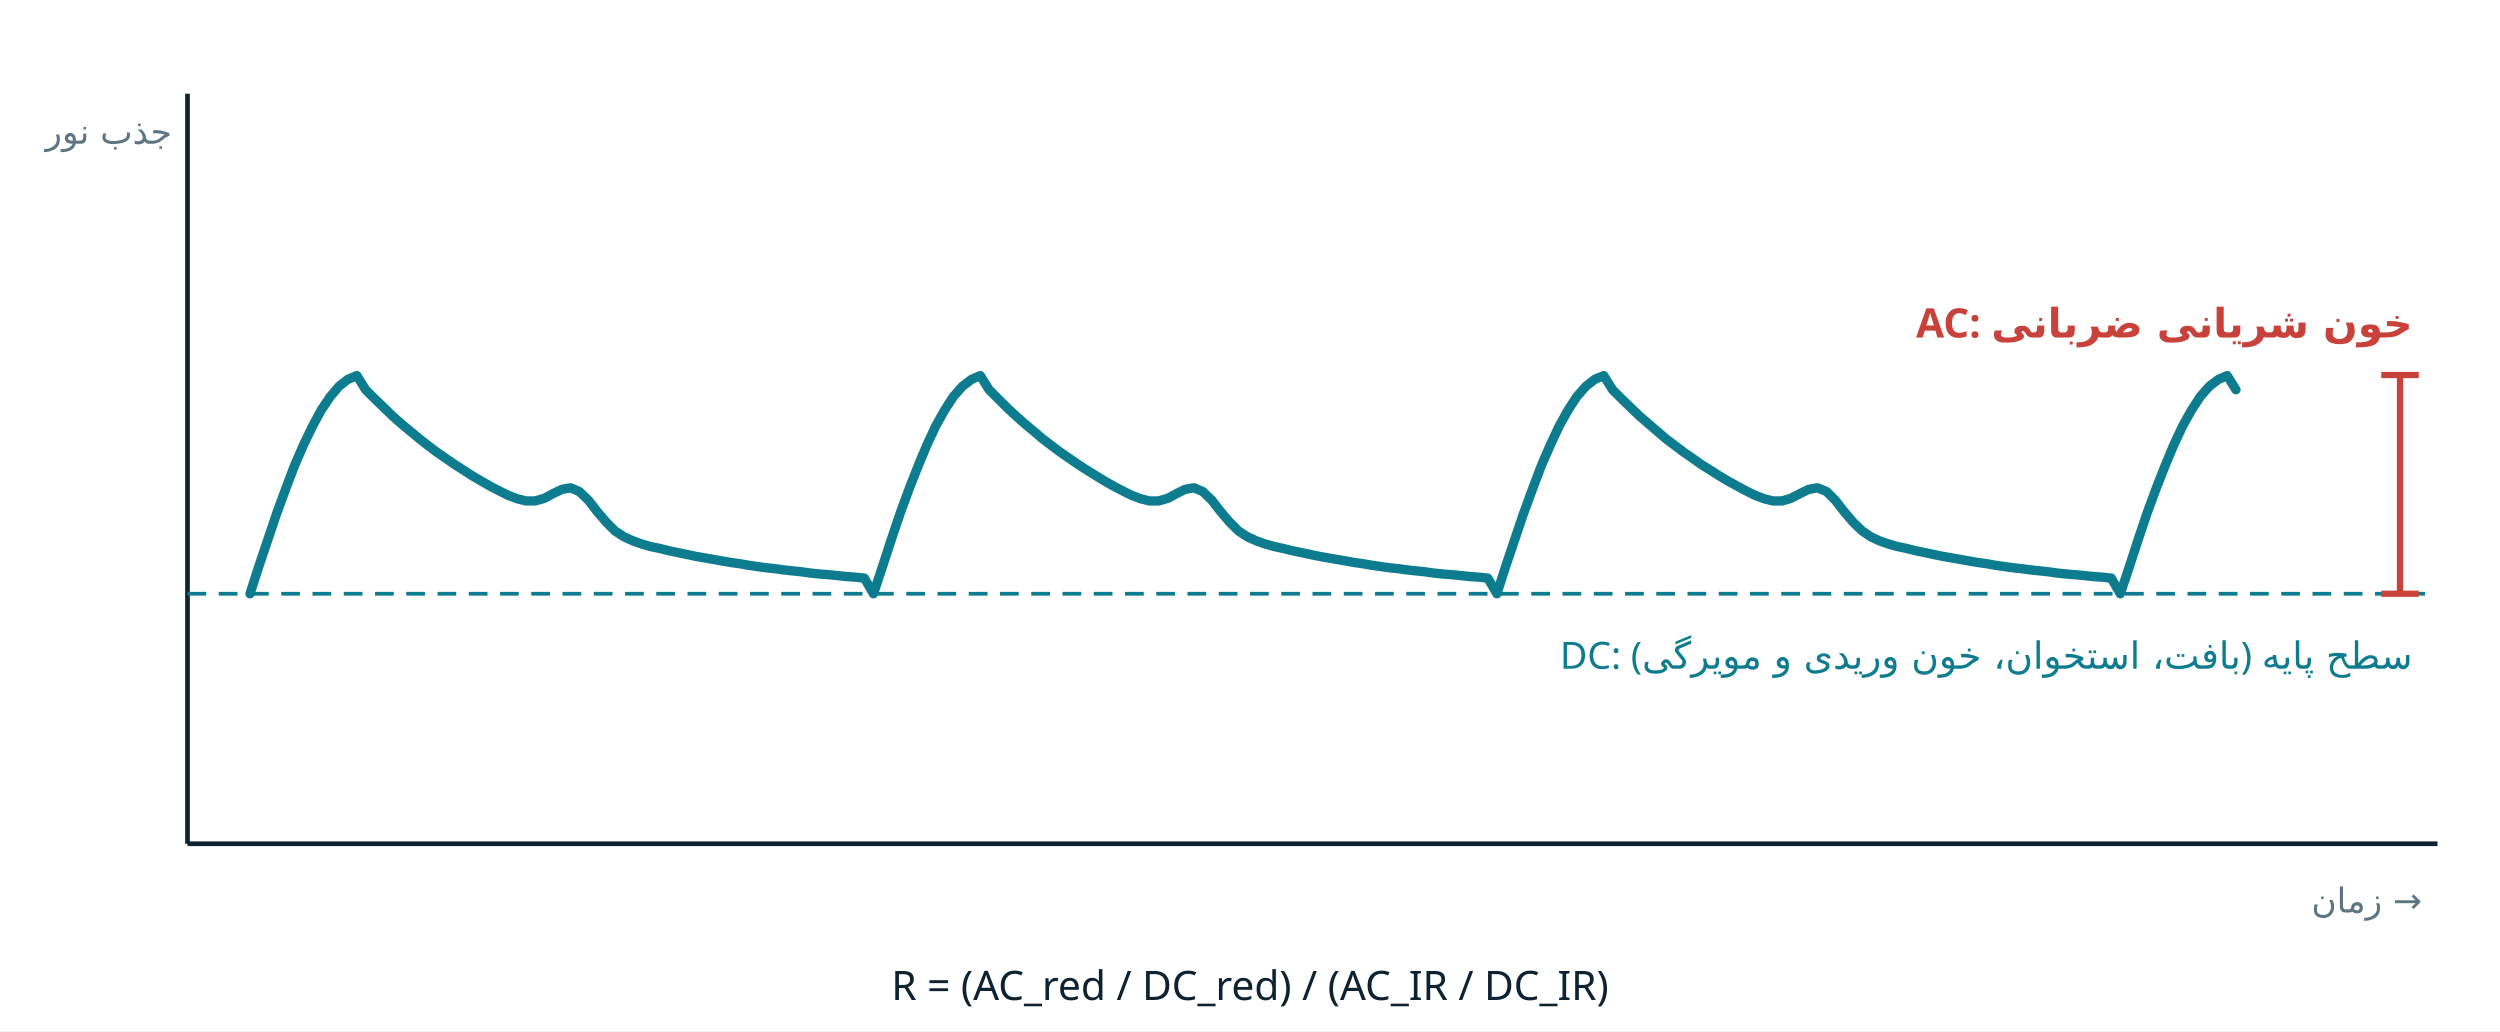
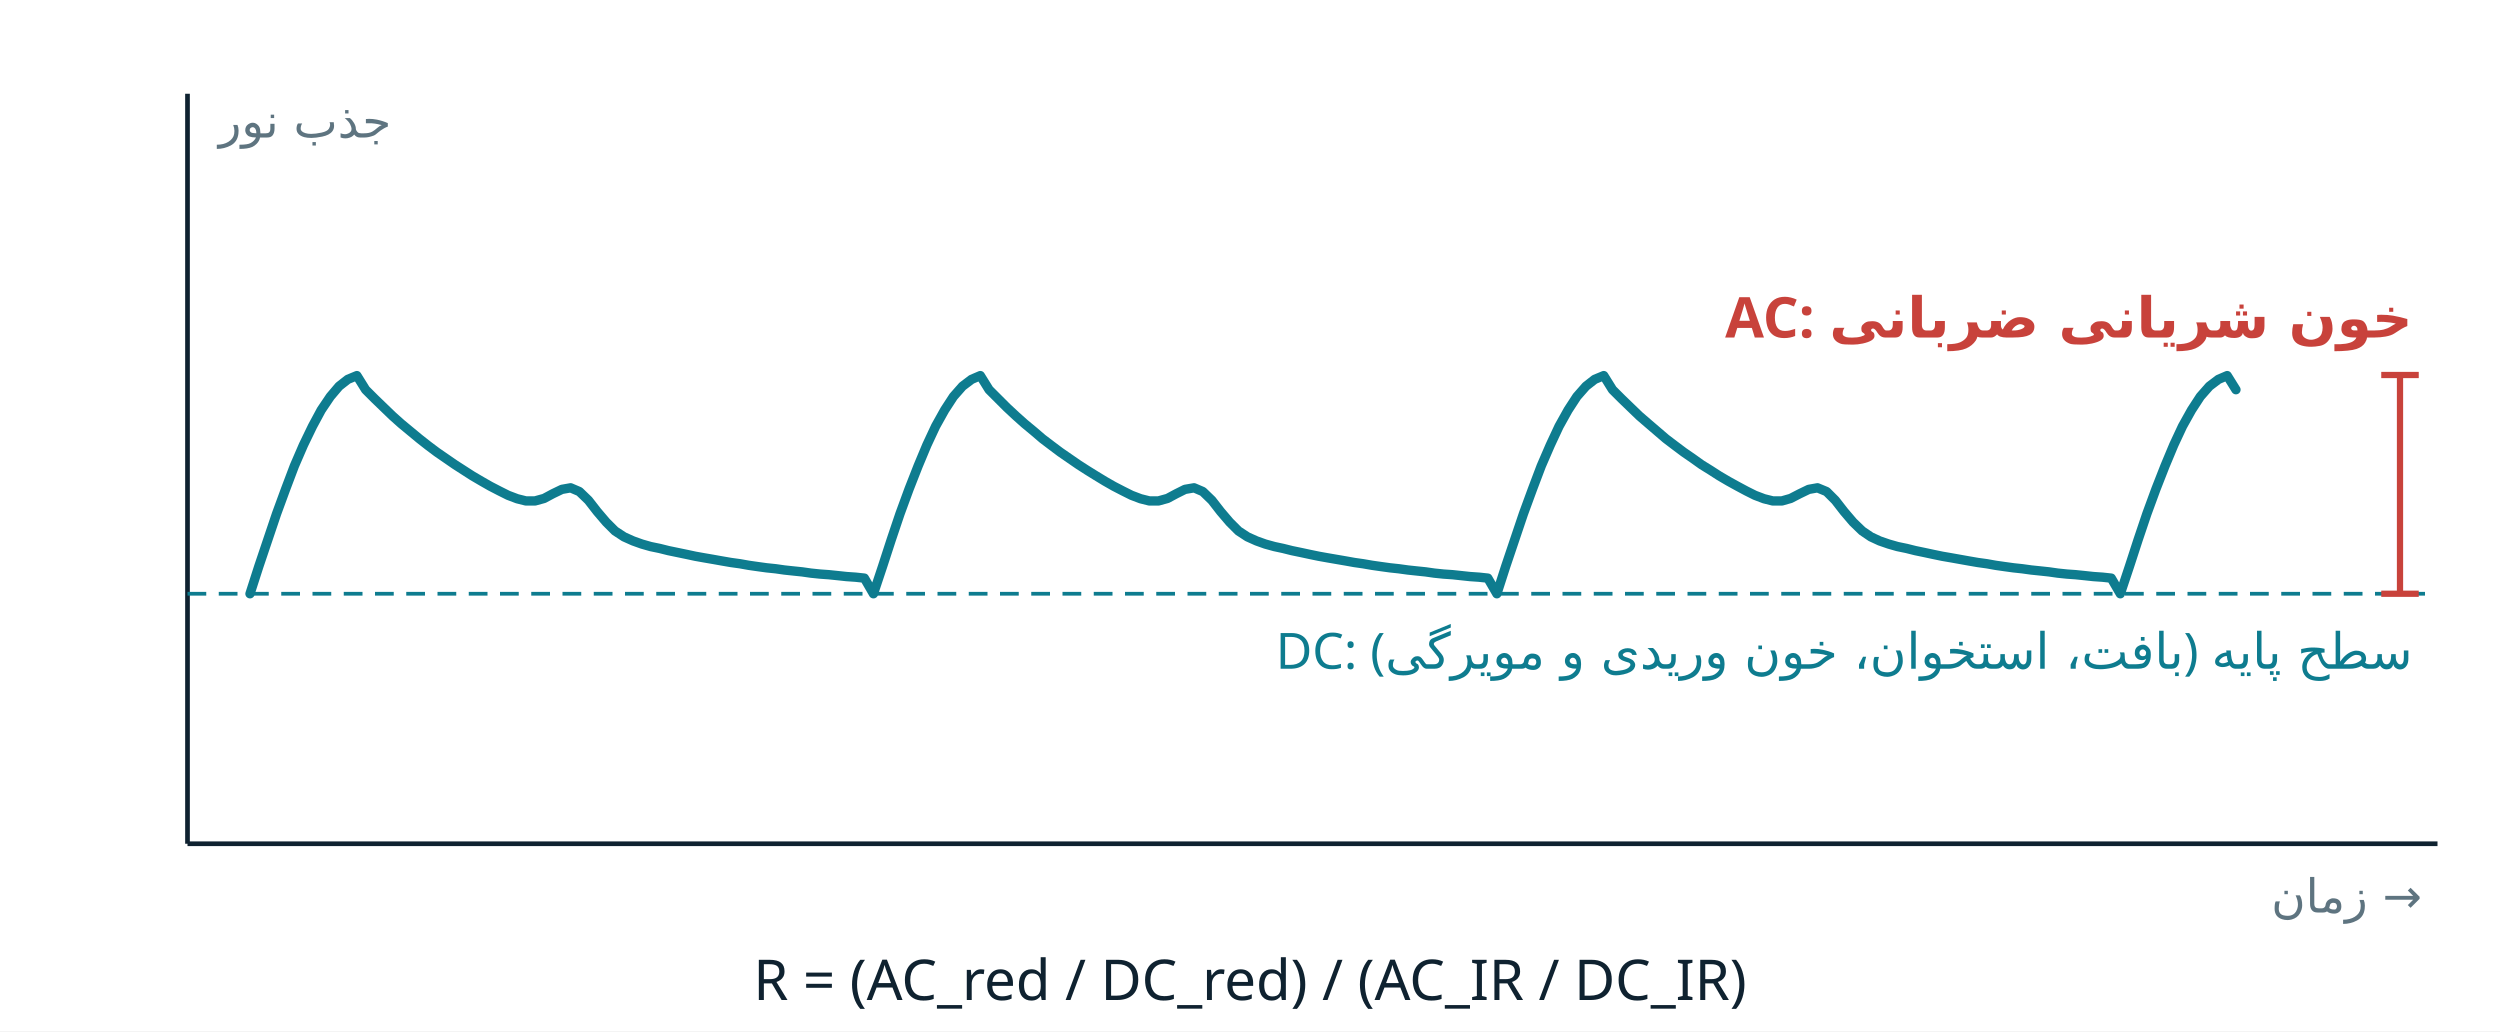
<svg xmlns="http://www.w3.org/2000/svg" viewBox="0 0 800 330" font-family="Vazirmatn,system-ui,sans-serif">
  <rect width="800" height="330" fill="#fff" />
  <line x1="60" y1="270" x2="780" y2="270" stroke="#0F2230" stroke-width="1.5" />
  <line x1="60" y1="30" x2="60" y2="270" stroke="#0F2230" stroke-width="1.5" />
  <line x1="60" y1="190" x2="780" y2="190" stroke="#0E7C8F" stroke-width="1.2" stroke-dasharray="6,4" />
  <path d="M 80.0 210.0 L 82.8 201.3 L 85.7 192.7 L 88.5 184.4 L 91.4 176.5 L 94.2 169.1 L 97.1 162.4 L 100.0 156.4 L 102.8 151.2 L 105.7 146.9 L 108.5 143.6 L 111.3 141.4 L 114.2 140.2 L 117.0 144.7 L 119.9 147.6 L 122.8 150.4 L 125.6 153.1 L 128.4 155.6 L 131.3 158.0 L 134.2 160.4 L 137.0 162.6 L 139.8 164.7 L 142.7 166.7 L 145.6 168.7 L 148.4 170.5 L 151.2 172.3 L 154.1 174.0 L 156.9 175.6 L 159.8 177.1 L 162.6 178.5 L 165.5 179.6 L 168.3 180.3 L 171.2 180.3 L 174.1 179.5 L 176.9 178.0 L 179.8 176.6 L 182.6 176.1 L 185.4 177.3 L 188.3 180.1 L 191.1 183.7 L 194.0 187.1 L 196.8 189.9 L 199.7 191.8 L 202.6 193.1 L 205.4 194.1 L 208.2 194.9 L 211.1 195.5 L 213.9 196.2 L 216.8 196.8 L 219.7 197.4 L 222.5 198.0 L 225.3 198.5 L 228.2 199.0 L 231.0 199.5 L 233.9 200.0 L 236.8 200.4 L 239.6 200.9 L 242.4 201.3 L 245.3 201.7 L 248.2 202.0 L 251.0 202.4 L 253.8 202.7 L 256.7 203.0 L 259.5 203.4 L 262.4 203.7 L 265.2 203.9 L 268.1 204.2 L 270.9 204.5 L 273.8 204.7 L 276.6 205.0 L 279.5 210.0 L 282.4 201.3 L 285.2 192.7 L 288.0 184.4 L 290.9 176.5 L 293.8 169.1 L 296.6 162.4 L 299.4 156.4 L 302.3 151.2 L 305.1 146.9 L 308.0 143.6 L 310.9 141.4 L 313.7 140.2 L 316.5 144.7 L 319.4 147.6 L 322.2 150.4 L 325.1 153.1 L 327.9 155.6 L 330.8 158.0 L 333.6 160.4 L 336.5 162.6 L 339.3 164.7 L 342.2 166.7 L 345.1 168.7 L 347.9 170.5 L 350.8 172.3 L 353.6 174.0 L 356.4 175.6 L 359.3 177.1 L 362.1 178.5 L 365.0 179.6 L 367.8 180.3 L 370.7 180.3 L 373.6 179.5 L 376.4 178.0 L 379.2 176.6 L 382.1 176.1 L 384.9 177.3 L 387.8 180.1 L 390.6 183.7 L 393.5 187.1 L 396.3 189.9 L 399.2 191.8 L 402.1 193.1 L 404.9 194.1 L 407.8 194.9 L 410.6 195.5 L 413.4 196.2 L 416.3 196.8 L 419.1 197.4 L 422.0 198.0 L 424.8 198.5 L 427.7 199.0 L 430.6 199.5 L 433.4 200.0 L 436.2 200.4 L 439.1 200.9 L 441.9 201.3 L 444.8 201.7 L 447.6 202.0 L 450.5 202.4 L 453.3 202.7 L 456.2 203.0 L 459.0 203.4 L 461.9 203.7 L 464.8 203.9 L 467.6 204.2 L 470.4 204.5 L 473.3 204.7 L 476.1 205.0 L 479.0 210.0 L 481.8 201.3 L 484.7 192.7 L 487.5 184.4 L 490.4 176.5 L 493.2 169.1 L 496.1 162.4 L 498.9 156.4 L 501.8 151.2 L 504.6 146.9 L 507.5 143.6 L 510.3 141.4 L 513.2 140.2 L 516.0 144.7 L 518.9 147.6 L 521.8 150.4 L 524.6 153.1 L 527.5 155.6 L 530.3 158.0 L 533.1 160.4 L 536.0 162.6 L 538.8 164.7 L 541.7 166.7 L 544.5 168.7 L 547.4 170.5 L 550.2 172.3 L 553.1 174.0 L 556.0 175.6 L 558.8 177.1 L 561.6 178.5 L 564.5 179.6 L 567.3 180.3 L 570.2 180.3 L 573.0 179.5 L 575.9 178.0 L 578.8 176.6 L 581.6 176.1 L 584.5 177.3 L 587.3 180.1 L 590.1 183.7 L 593.0 187.1 L 595.9 189.9 L 598.7 191.8 L 601.5 193.1 L 604.4 194.1 L 607.2 194.9 L 610.1 195.5 L 612.9 196.2 L 615.8 196.8 L 618.6 197.4 L 621.5 198.0 L 624.4 198.5 L 627.2 199.0 L 630.0 199.5 L 632.9 200.0 L 635.8 200.4 L 638.6 200.9 L 641.4 201.3 L 644.3 201.7 L 647.1 202.0 L 650.0 202.4 L 652.9 202.7 L 655.7 203.0 L 658.5 203.4 L 661.4 203.7 L 664.2 203.9 L 667.1 204.2 L 669.9 204.5 L 672.8 204.7 L 675.6 205.0 L 678.5 210.0 L 681.4 201.3 L 684.2 192.7 L 687.0 184.4 L 689.9 176.5 L 692.8 169.1 L 695.6 162.4 L 698.4 156.4 L 701.3 151.2 L 704.1 146.9 L 707.0 143.6 L 709.9 141.4 L 712.7 140.2 L 715.5 144.7" fill="none" stroke="#0E7C8F" stroke-width="3" stroke-linejoin="round" stroke-linecap="round" transform="translate(0,-20)" />
-   <text x="55" y="46" font-size="11" fill="#5E7480" text-anchor="end">جذب نور</text>
-   <text x="775" y="292" font-size="11" fill="#5E7480" text-anchor="end">زمان →</text>
-   <text x="772" y="214" font-size="12" fill="#0E7C8F" text-anchor="end">DC: سطح پایه (بافت، استخوان، خون وریدی و مویرگی)</text>
+   <text x="70" y="44" font-size="15" fill="#5E7480">جذب نور</text>
+   <text x="775" y="292" font-size="15" fill="#5E7480" text-anchor="end">زمان →</text>
+   <text x="772" y="214" font-size="16" fill="#0E7C8F" text-anchor="end">DC: سطح پایه (بافت، استخوان، خون وریدی و مویرگی)</text>
  <g stroke="#C8423B" stroke-width="2">
    <line x1="768" y1="120" x2="768" y2="190" />
    <line x1="762" y1="120" x2="774" y2="120" />
    <line x1="762" y1="190" x2="774" y2="190" />
  </g>
-   <text x="772" y="108" font-size="13" fill="#C8423B" font-weight="700" text-anchor="end">AC: خون شریانی ضربانی</text>
-   <text x="400" y="320" font-size="13" fill="#0F2230" text-anchor="middle" direction="ltr" style="unicode-bidi:isolate">R = (AC_red / DC_red) / (AC_IR / DC_IR)</text>
+   <text x="772" y="108" font-size="18" fill="#C8423B" font-weight="700" text-anchor="end">AC: خون شریانی ضربانی</text>
+   <text x="400" y="320" font-size="18" fill="#0F2230" text-anchor="middle" direction="ltr" style="unicode-bidi:isolate">R = (AC_red / DC_red) / (AC_IR / DC_IR)</text>
</svg>
